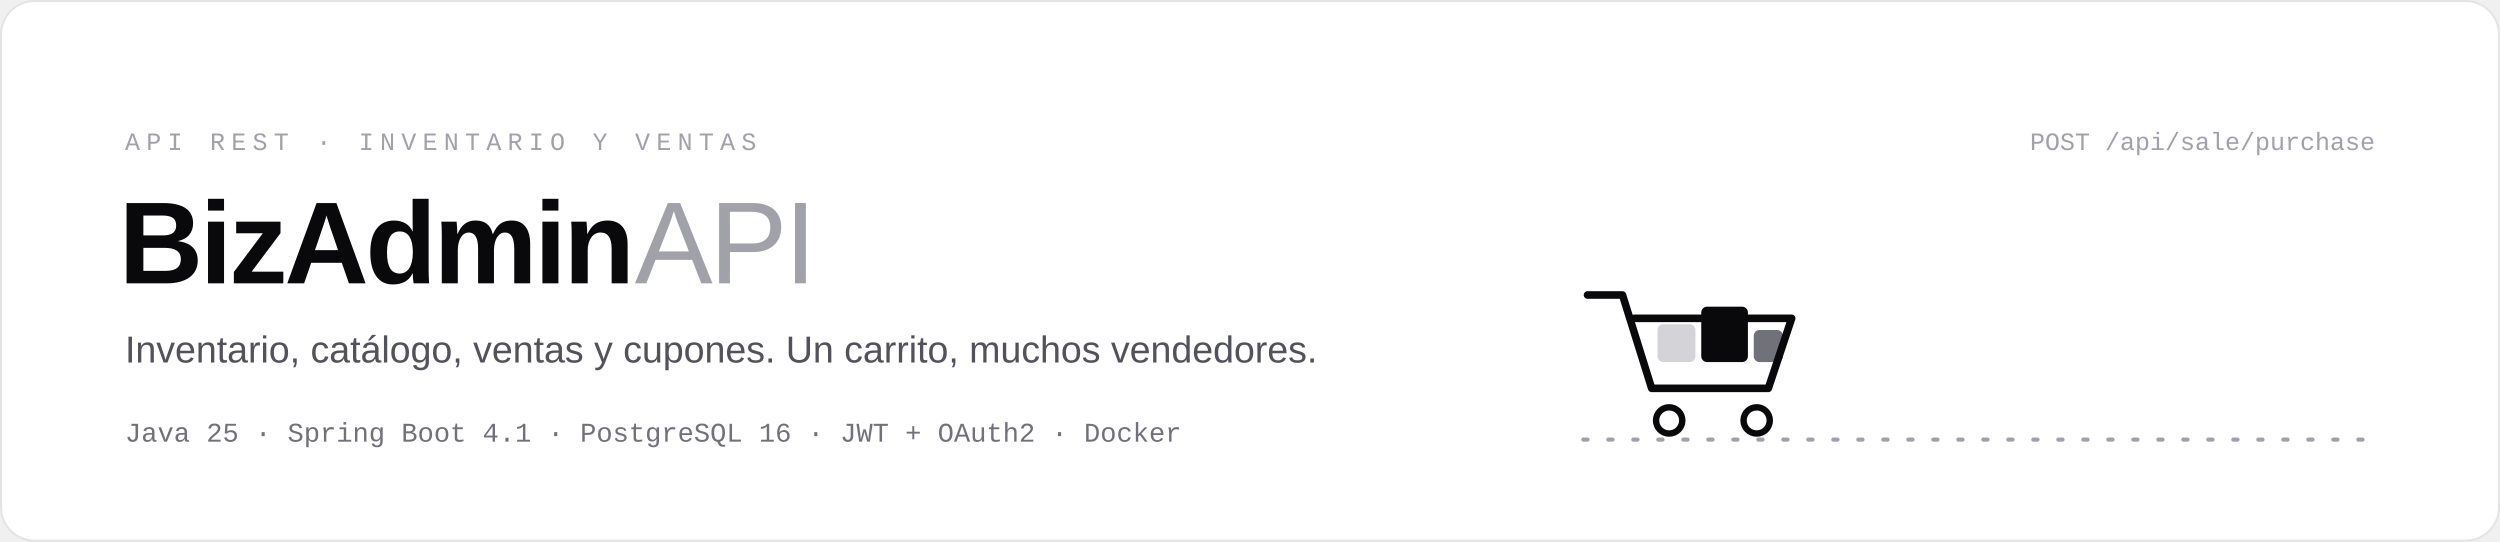
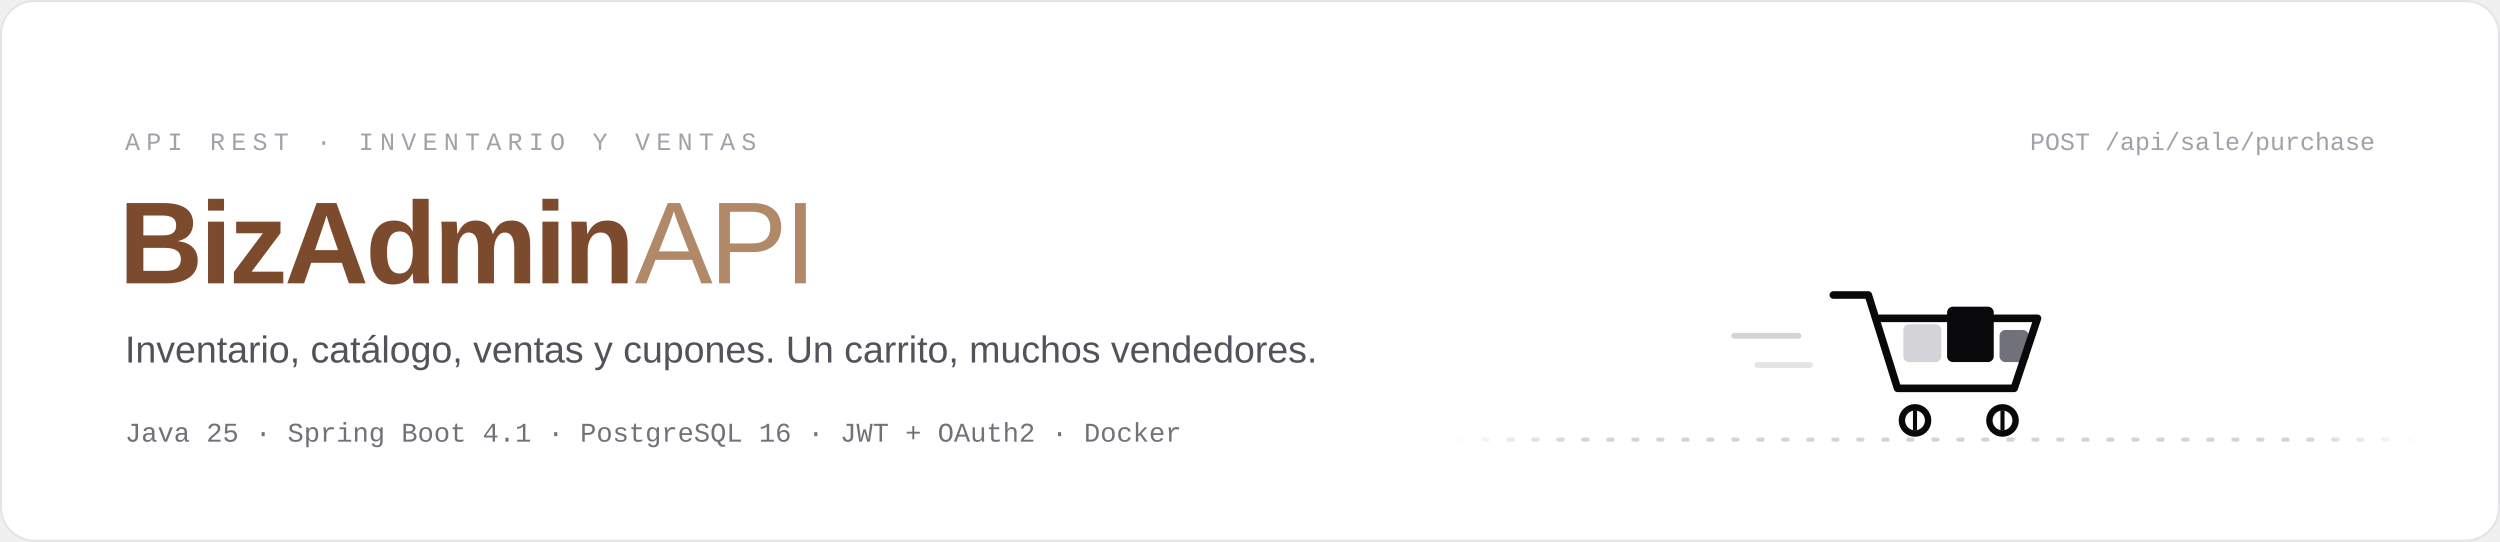
<svg xmlns="http://www.w3.org/2000/svg" width="1200" height="260" viewBox="0 0 1200 260" role="img" aria-label="BizAdmin API: inventario, catálogo, ventas y cupones. Java 25, Spring Boot 4.1, PostgreSQL 16, JWT + OAuth2, Docker.">
  <style>
    .sans { font-family: 'Segoe UI', -apple-system, BlinkMacSystemFont, 'Helvetica Neue', Arial, sans-serif; }
    .mono { font-family: ui-monospace, SFMono-Regular, Consolas, 'Liberation Mono', Menlo, monospace; }
-     /* Animacion liviana: solo transform de un grupo chico y el dashoffset del piso. */
-     .cart { animation: roll 4s ease-in-out infinite alternate; }
-     .road { stroke-dasharray: 2 10; animation: run 0.8s linear infinite; }
-     @keyframes roll { from { transform: translateX(0); } to { transform: translateX(330px); } }
-     @keyframes run { to { stroke-dashoffset: -12; } }
-     @media (prefers-reduced-motion: reduce) { .cart, .road { animation: none; } }
+     /* Liviano: solo transform. El carrito avanza en un sentido y las ruedas giran. */
+     .cart  { animation: go 3.6s linear -1.8s infinite; }
+     .wheel { transform-box: fill-box; transform-origin: center; animation: spin 0.6s linear infinite; }
+     @keyframes go   { from { transform: translateX(-300px); } to { transform: translateX(290px); } }
+     @keyframes spin { to { transform: rotate(360deg); } }
+     @media (prefers-reduced-motion: reduce) { .cart, .wheel { animation: none; } }
  </style>
+   <defs>
+     <clipPath id="track">
+       <rect x="700" y="90" width="460" height="140" />
+     </clipPath>
+     <linearGradient id="fade" x1="0" y1="0" x2="1" y2="0">
+       <stop offset="0" stop-color="#ffffff" stop-opacity="1" />
+       <stop offset="0.12" stop-color="#ffffff" stop-opacity="0" />
+       <stop offset="0.88" stop-color="#ffffff" stop-opacity="0" />
+       <stop offset="1" stop-color="#ffffff" stop-opacity="1" />
+     </linearGradient>
+   </defs>
  <rect x="0.5" y="0.5" width="1199" height="259" rx="16" fill="#ffffff" stroke="#e4e4e7" />
  <text x="60" y="72" class="mono" font-size="12" letter-spacing="3" fill="#a1a1aa">API REST  ·  INVENTARIO Y VENTAS</text>
-   <text x="57" y="136" class="sans" font-size="56" font-weight="700" letter-spacing="-1.5" fill="#09090b">BizAdmin<tspan font-weight="300" fill="#a1a1aa"> API</tspan>
+   <text x="57" y="136" class="sans" font-size="56" font-weight="700" letter-spacing="-1.5" fill="#7c4a2d">BizAdmin<tspan font-weight="300" fill="#b08968"> API</tspan>
  </text>
  <text x="60" y="174" class="sans" font-size="18" fill="#52525b">Inventario, catálogo, ventas y cupones. Un carrito, muchos vendedores.</text>
  <text x="60" y="212" class="mono" font-size="13" fill="#71717a">Java 25  ·  Spring Boot 4.1  ·  PostgreSQL 16  ·  JWT + OAuth2  ·  Docker</text>
  <text x="1140" y="72" text-anchor="end" class="mono" font-size="12" fill="#a1a1aa">POST /api/sale/purchase</text>
-   <line class="road" x1="760" y1="211" x2="1140" y2="211" stroke="#a1a1aa" stroke-width="2" stroke-linecap="round" />
-   <g transform="translate(762 136)">
-     <g class="cart">
-       <g transform="scale(1.4)">
-         <rect x="24" y="14" width="13" height="13" rx="2" fill="#d4d4d8" />
-         <rect x="39" y="8" width="16" height="19" rx="2" fill="#09090b" />
-         <rect x="57" y="16" width="10" height="11" rx="2" fill="#71717a" />
-         <path d="M0 4h12l10 32h40l8-24H16" fill="none" stroke="#09090b" stroke-width="2.6" stroke-linejoin="round" stroke-linecap="round" />
-         <circle cx="28" cy="47" r="4.5" fill="#ffffff" stroke="#09090b" stroke-width="2.2" />
-         <circle cx="58" cy="47" r="4.5" fill="#ffffff" stroke="#09090b" stroke-width="2.2" />
+   <g clip-path="url(#track)">
+     <line x1="700" y1="211" x2="1160" y2="211" stroke="#d4d4d8" stroke-width="2" stroke-dasharray="2 10" stroke-linecap="round" />
+     <g transform="translate(880 136)">
+       <g class="cart">
+         <g transform="scale(1.4)">
+           <line x1="-34" y1="18" x2="-12" y2="18" stroke="#d4d4d8" stroke-width="2" stroke-linecap="round" />
+           <line x1="-26" y1="28" x2="-8" y2="28" stroke="#e4e4e7" stroke-width="2" stroke-linecap="round" />
+           <rect x="24" y="14" width="13" height="13" rx="2" fill="#d4d4d8" />
+           <rect x="39" y="8" width="16" height="19" rx="2" fill="#09090b" />
+           <rect x="57" y="16" width="10" height="11" rx="2" fill="#71717a" />
+           <path d="M0 4h12l10 32h40l8-24H16" fill="none" stroke="#09090b" stroke-width="2.6" stroke-linejoin="round" stroke-linecap="round" />
+           <g class="wheel">
+             <circle cx="28" cy="47" r="4.5" fill="#ffffff" stroke="#09090b" stroke-width="2.2" />
+             <line x1="28" y1="43.5" x2="28" y2="50.5" stroke="#09090b" stroke-width="1.4" />
+           </g>
+           <g class="wheel">
+             <circle cx="58" cy="47" r="4.5" fill="#ffffff" stroke="#09090b" stroke-width="2.2" />
+             <line x1="58" y1="43.5" x2="58" y2="50.5" stroke="#09090b" stroke-width="1.4" />
+           </g>
+         </g>
      </g>
    </g>
+     <rect x="700" y="90" width="460" height="140" fill="url(#fade)" />
  </g>
</svg>
